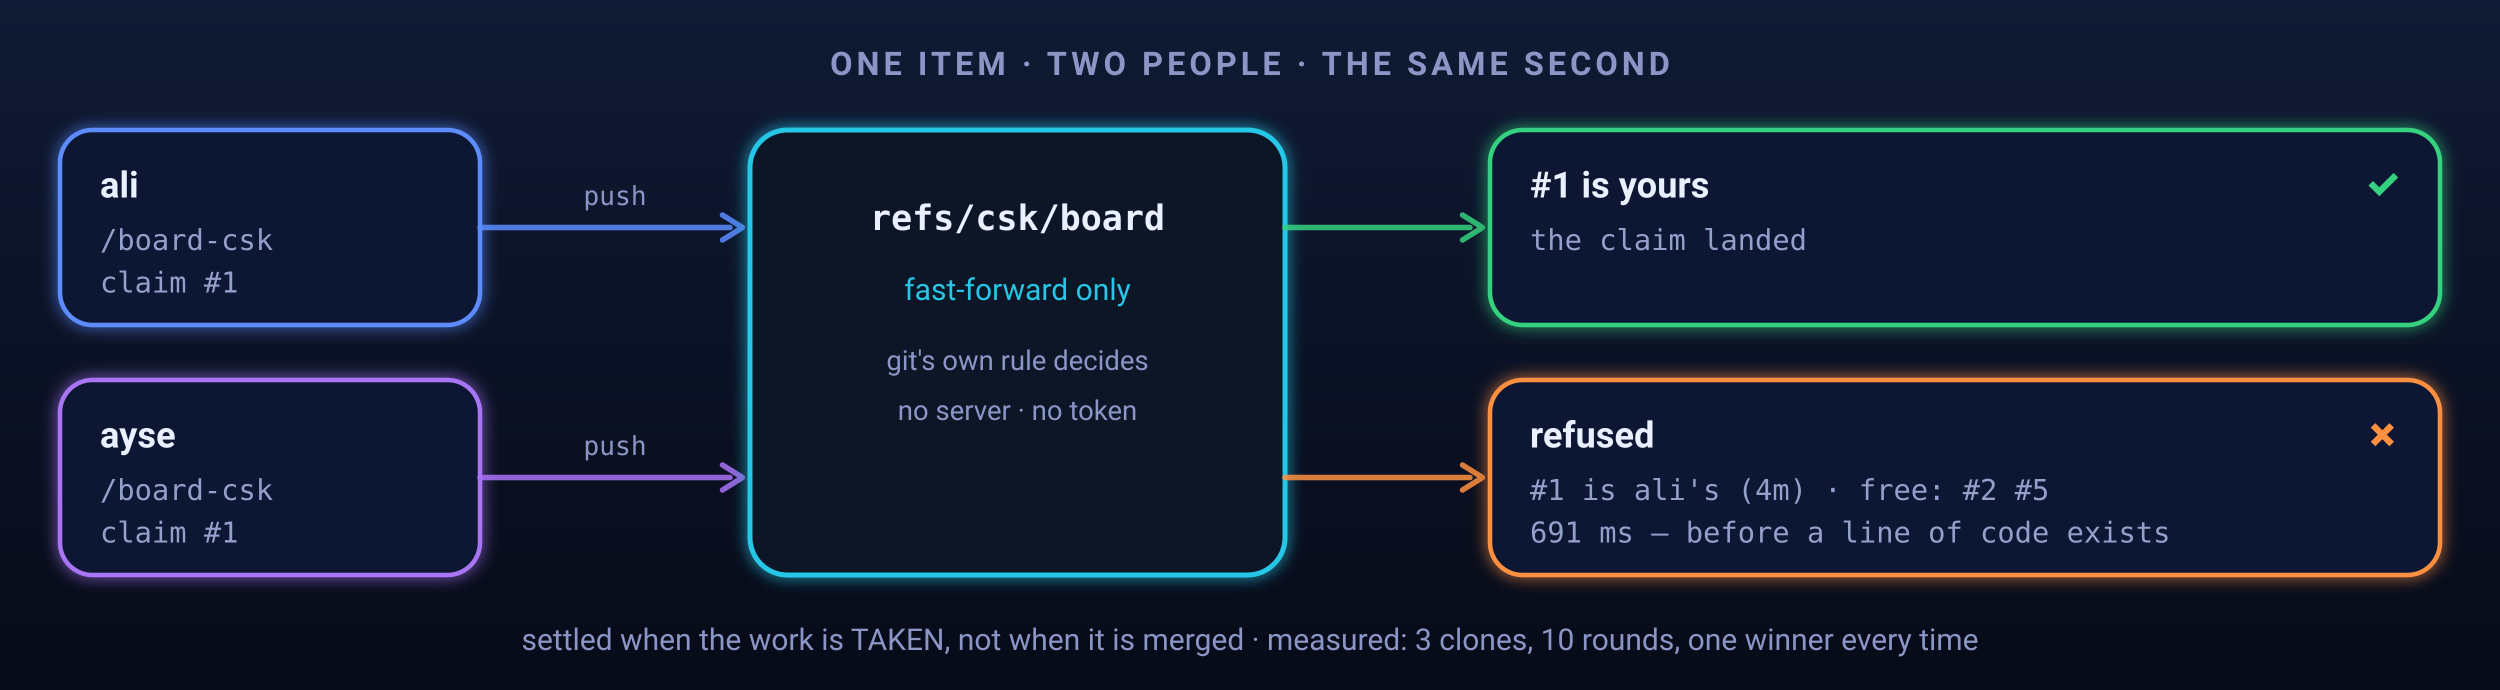
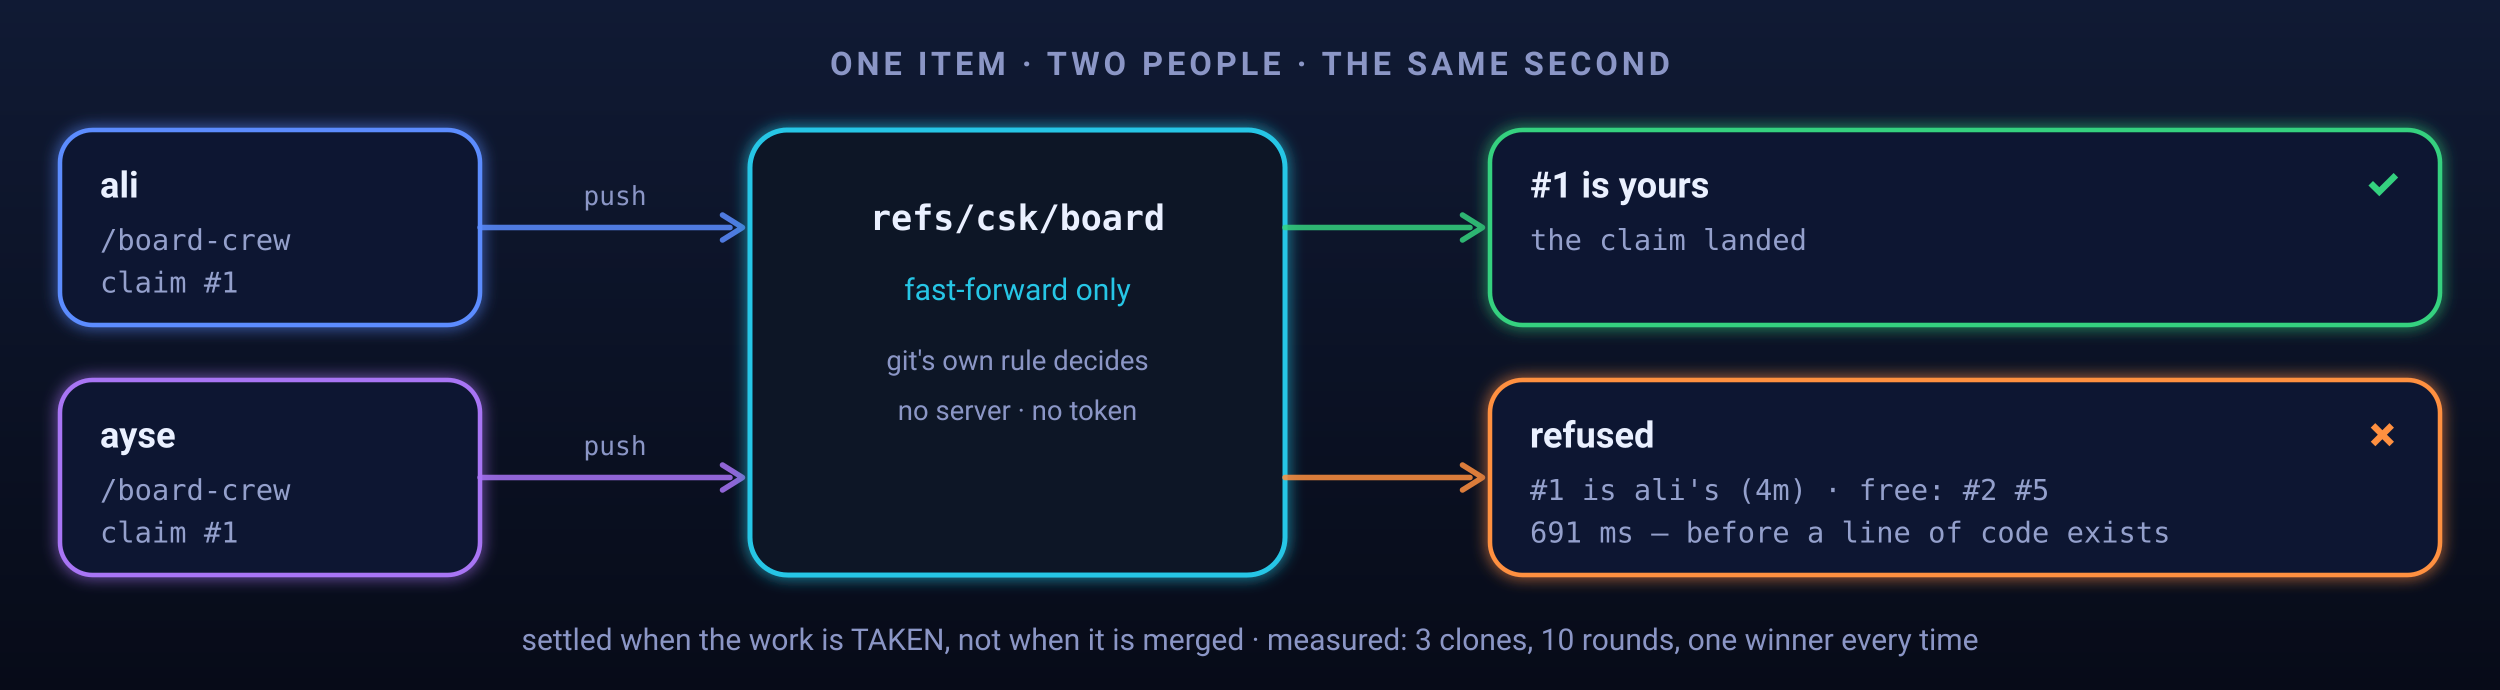
<svg xmlns="http://www.w3.org/2000/svg" viewBox="0 0 1000 276" font-family="'Segoe UI',system-ui,-apple-system,Roboto,Helvetica,Arial,sans-serif" role="img" aria-label="Claude Starter Kit — the board claim race">
  <defs>
    <linearGradient id="bbg" x1="0" y1="0" x2="0" y2="1">
      <stop offset="0" stop-color="#101a34" />
      <stop offset="1" stop-color="#070b18" />
    </linearGradient>
    <filter id="bglow" x="-60%" y="-60%" width="220%" height="220%">
      <feGaussianBlur stdDeviation="3" result="b" />
      <feMerge>
        <feMergeNode in="b" />
        <feMergeNode in="SourceGraphic" />
      </feMerge>
    </filter>
  </defs>
  <rect width="1000" height="276" fill="url(#bbg)" />
  <text x="500.0" y="30" text-anchor="middle" font-size="13" font-weight="700" fill="#8b96c6" letter-spacing="1.6">ONE ITEM · TWO PEOPLE · THE SAME SECOND</text>
  <rect x="24" y="52" width="168" height="78" rx="13" fill="#0f1830" stroke="#5b8cff" stroke-width="1.8" filter="url(#bglow)" />
  <text x="40" y="79" font-size="14.5" font-weight="700" fill="#eaf0ff">ali</text>
-   <text x="40" y="100" font-size="11.5" fill="#94a0cc" font-family="ui-monospace,Menlo,monospace">/board-csk</text>
+   <text x="40" y="100" font-size="11.5" fill="#94a0cc" font-family="ui-monospace,Menlo,monospace">/board-crew</text>
  <text x="40" y="117" font-size="11.5" fill="#94a0cc" font-family="ui-monospace,Menlo,monospace">claim #1</text>
  <rect x="24" y="152" width="168" height="78" rx="13" fill="#0f1830" stroke="#a874f5" stroke-width="1.8" filter="url(#bglow)" />
  <text x="40" y="179" font-size="14.5" font-weight="700" fill="#eaf0ff">ayse</text>
-   <text x="40" y="200" font-size="11.5" fill="#94a0cc" font-family="ui-monospace,Menlo,monospace">/board-csk</text>
+   <text x="40" y="200" font-size="11.5" fill="#94a0cc" font-family="ui-monospace,Menlo,monospace">/board-crew</text>
  <text x="40" y="217" font-size="11.5" fill="#94a0cc" font-family="ui-monospace,Menlo,monospace">claim #1</text>
  <path d="M192,91.0 L292,91.0" stroke="#5b8cff" stroke-opacity="0.85" stroke-width="2.2" stroke-linecap="round" />
  <path d="M289,86.0 L297,91.0 L289,96.0" fill="none" stroke="#5b8cff" stroke-opacity="0.85" stroke-width="2.2" stroke-linecap="round" stroke-linejoin="round" />
  <text x="246.0" y="82.0" text-anchor="middle" font-size="10.5" fill="#8b96c6" font-family="ui-monospace,Menlo,monospace">push</text>
  <path d="M192,191.0 L292,191.0" stroke="#a874f5" stroke-opacity="0.85" stroke-width="2.2" stroke-linecap="round" />
  <path d="M289,186.0 L297,191.0 L289,196.0" fill="none" stroke="#a874f5" stroke-opacity="0.85" stroke-width="2.2" stroke-linecap="round" stroke-linejoin="round" />
  <text x="246.0" y="182.0" text-anchor="middle" font-size="10.5" fill="#8b96c6" font-family="ui-monospace,Menlo,monospace">push</text>
  <rect x="300" y="52" width="214" height="178" rx="15" fill="#0d1526" stroke="#26c6e6" stroke-width="2" filter="url(#bglow)" />
  <text x="407.0" y="92" text-anchor="middle" font-size="14" font-weight="800" fill="#eaf0ff" font-family="ui-monospace,Menlo,monospace">refs/csk/board</text>
  <text x="407.0" y="120" text-anchor="middle" font-size="12" fill="#26c6e6">fast-forward only</text>
  <text x="407.0" y="148" text-anchor="middle" font-size="11" fill="#8b96c6">git's own rule decides</text>
  <text x="407.0" y="168" text-anchor="middle" font-size="11" fill="#8b96c6">no server · no token</text>
  <path d="M514,91.0 L588,91.0" stroke="#34d17f" stroke-opacity="0.85" stroke-width="2.2" stroke-linecap="round" />
  <path d="M585,86.0 L593,91.0 L585,96.0" fill="none" stroke="#34d17f" stroke-opacity="0.85" stroke-width="2.2" stroke-linecap="round" stroke-linejoin="round" />
  <text x="555.0" y="82.0" text-anchor="middle" font-size="10.5" fill="#8b96c6" font-family="ui-monospace,Menlo,monospace" />
  <path d="M514,191.0 L588,191.0" stroke="#ff9040" stroke-opacity="0.85" stroke-width="2.2" stroke-linecap="round" />
  <path d="M585,186.0 L593,191.0 L585,196.0" fill="none" stroke="#ff9040" stroke-opacity="0.85" stroke-width="2.2" stroke-linecap="round" stroke-linejoin="round" />
  <text x="555.0" y="182.0" text-anchor="middle" font-size="10.5" fill="#8b96c6" font-family="ui-monospace,Menlo,monospace" />
  <rect x="596" y="52" width="380" height="78" rx="13" fill="#0f1830" stroke="#34d17f" stroke-width="1.8" filter="url(#bglow)" />
  <text x="612" y="79" font-size="14.5" font-weight="700" fill="#eaf0ff">#1 is yours</text>
  <text x="612" y="100" font-size="11.5" fill="#94a0cc" font-family="ui-monospace,Menlo,monospace">the claim landed</text>
  <text x="960" y="79" text-anchor="end" font-size="16" font-weight="800" fill="#34d17f">✓</text>
  <rect x="596" y="152" width="380" height="78" rx="13" fill="#0f1830" stroke="#ff9040" stroke-width="1.8" filter="url(#bglow)" />
  <text x="612" y="179" font-size="14.5" font-weight="700" fill="#eaf0ff">refused</text>
  <text x="612" y="200" font-size="11.5" fill="#94a0cc" font-family="ui-monospace,Menlo,monospace">#1 is ali's (4m) · free: #2 #5</text>
  <text x="612" y="217" font-size="11.5" fill="#94a0cc" font-family="ui-monospace,Menlo,monospace">691 ms — before a line of code exists</text>
  <text x="960" y="179" text-anchor="end" font-size="16" font-weight="800" fill="#ff9040">✗</text>
  <text x="500.0" y="260" text-anchor="middle" font-size="12" fill="#8b96c6">settled when the work is TAKEN, not when it is merged · measured: 3 clones, 10 rounds, one winner every time</text>
</svg>
